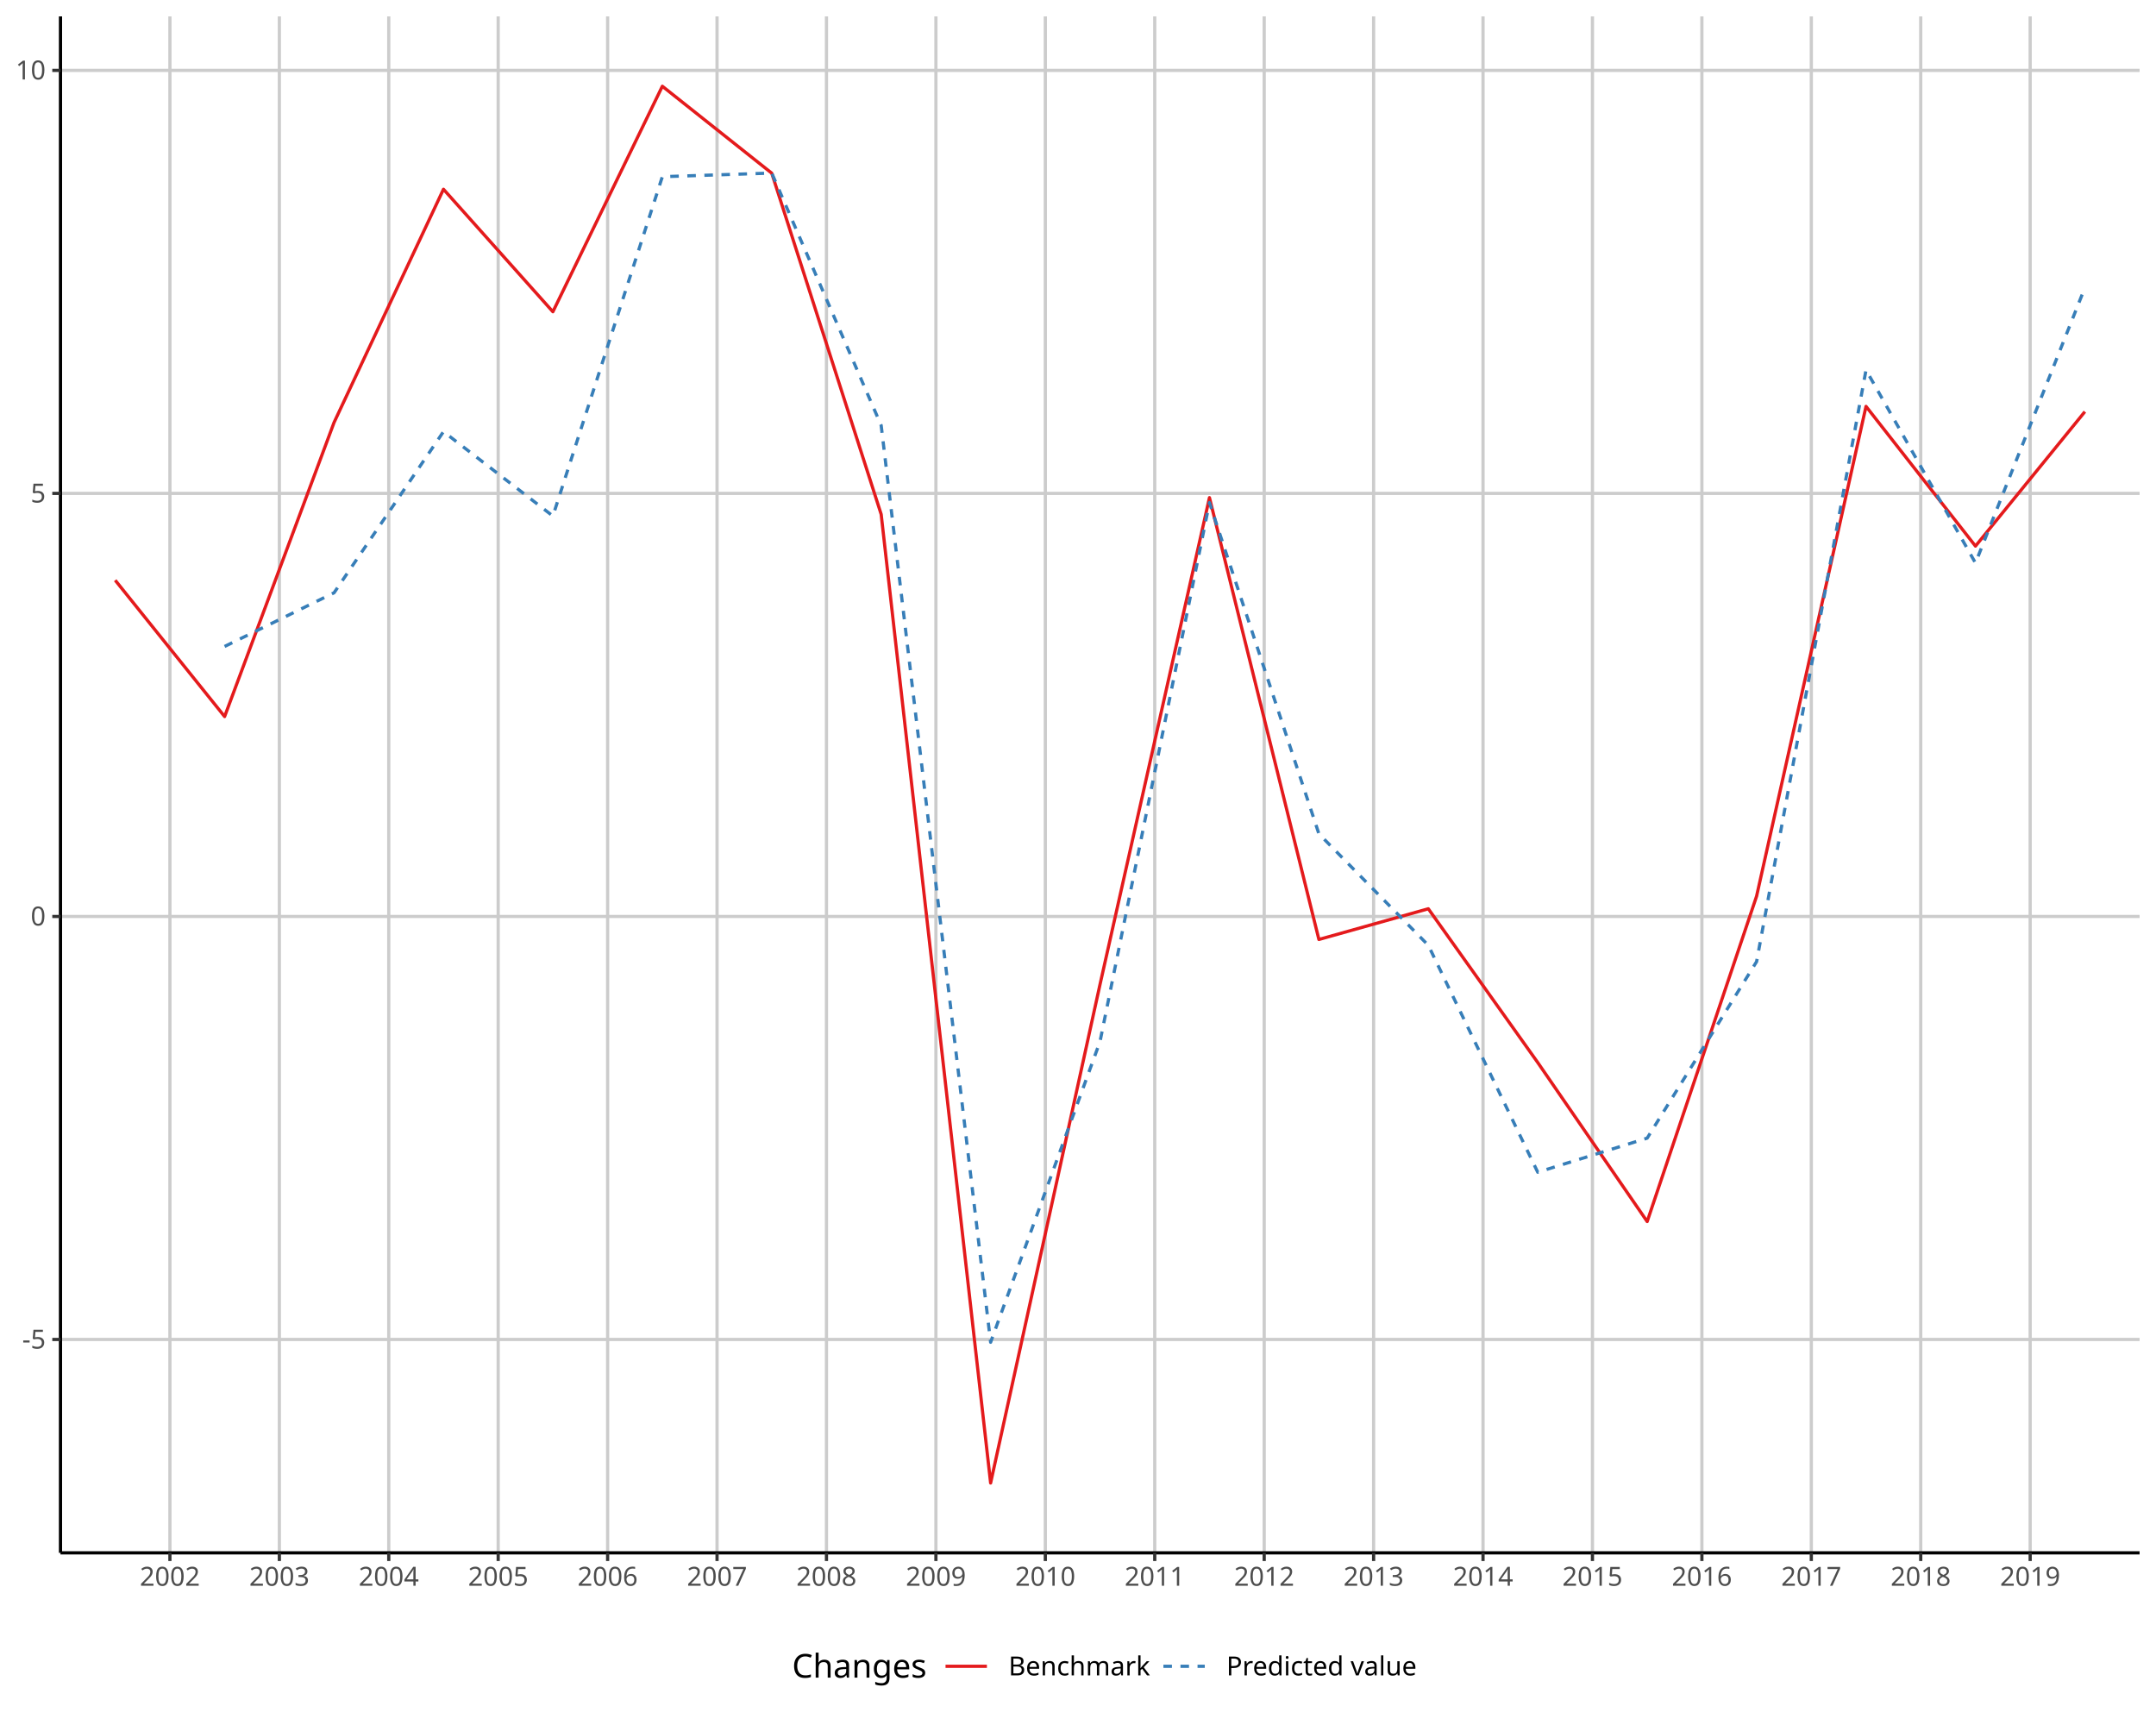
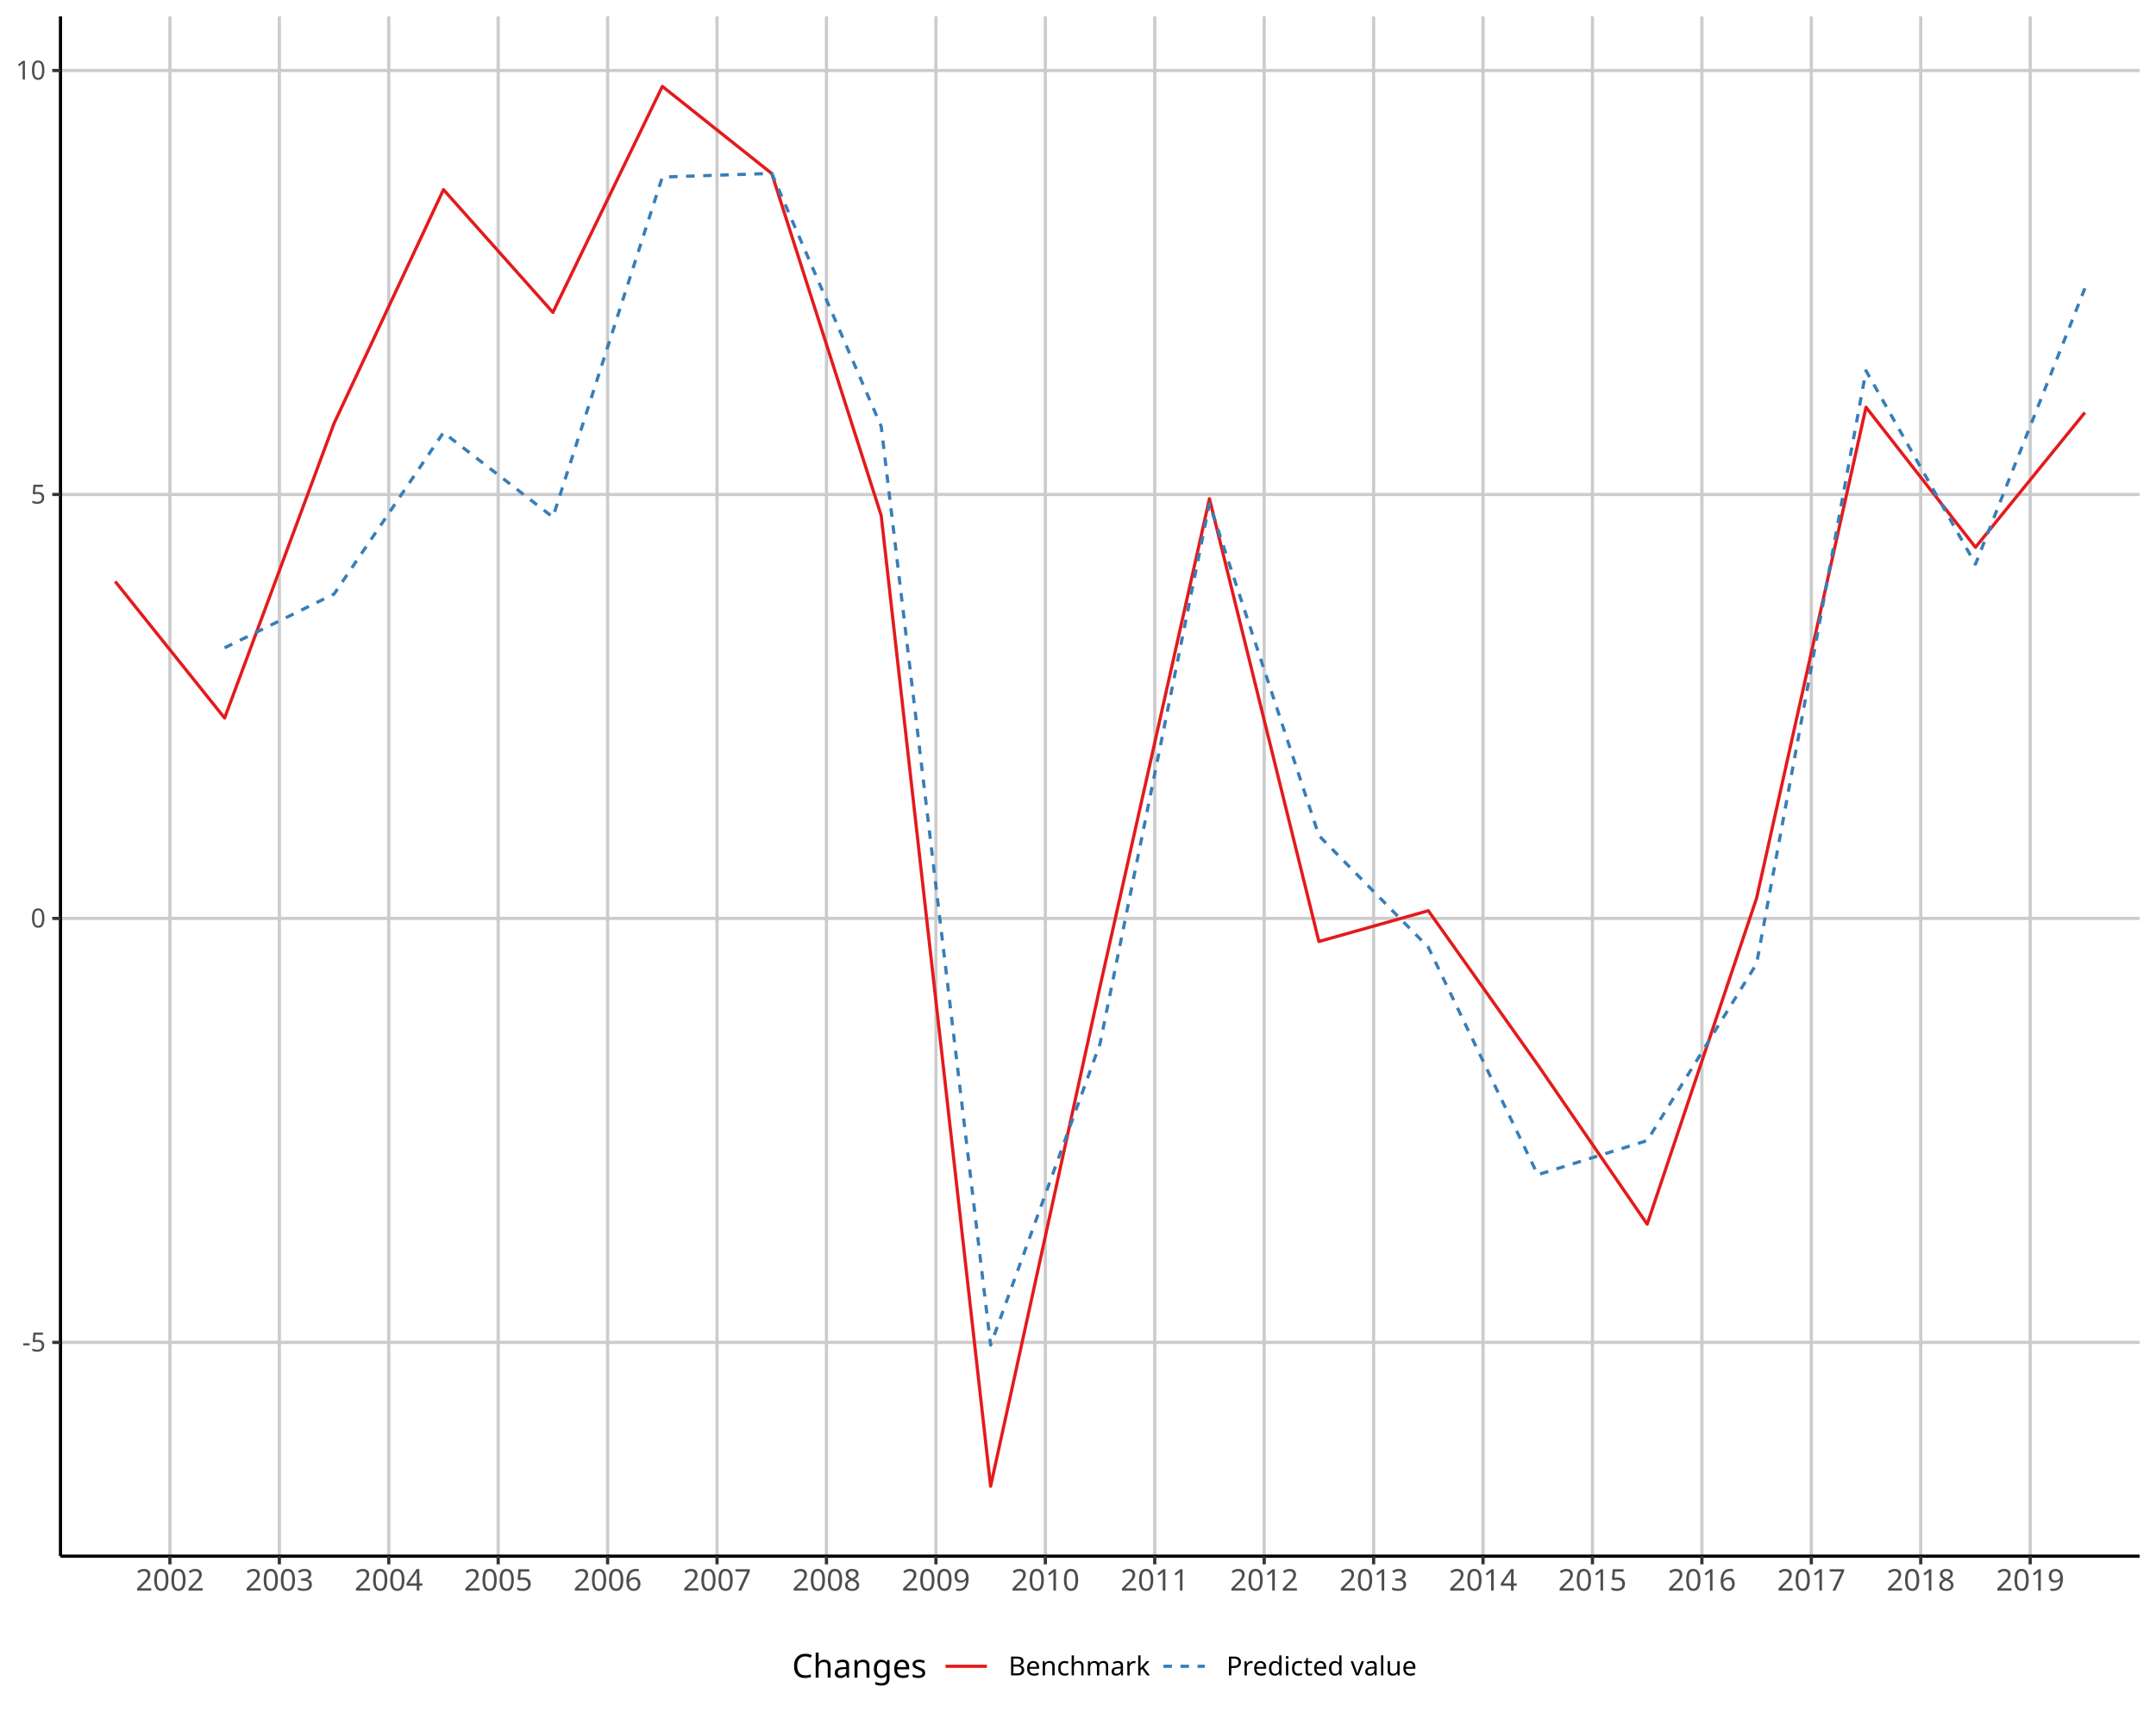
<svg xmlns="http://www.w3.org/2000/svg" class="svglite" data-engine-version="2.0" width="720.00pt" height="576.00pt" viewBox="0 0 720.00 576.00">
  <defs>
    <style type="text/css">
    .svglite line, .svglite polyline, .svglite polygon, .svglite path, .svglite rect, .svglite circle {
      fill: none;
      stroke: #000000;
      stroke-linecap: round;
      stroke-linejoin: round;
      stroke-miterlimit: 10.00;
    }
  </style>
  </defs>
  <rect width="100%" height="100%" style="stroke: none; fill: #FFFFFF;" />
  <defs>
    <clipPath id="cpMC4wMHw3MjAuMDB8MC4wMHw1NzYuMDA=">
      <rect x="0.00" y="0.00" width="720.00" height="576.00" />
    </clipPath>
  </defs>
  <g clip-path="url(#cpMC4wMHw3MjAuMDB8MC4wMHw1NzYuMDA=)">
    <rect x="0.00" y="0.00" width="720.00" height="576.00" style="stroke-width: 1.07; stroke: #FFFFFF; fill: #FFFFFF;" />
  </g>
  <defs>
-     <clipPath id="cpMjAuMjB8NzE0LjUyfDUuNDh8NTE4LjUx">
-       <rect x="20.20" y="5.48" width="694.32" height="513.03" />
+     <clipPath id="cpMjAuMjB8NzE0LjUyfDUuNDh8NTE5LjYz">
+       <rect x="20.20" y="5.48" width="694.32" height="514.15" />
    </clipPath>
  </defs>
-   <g clip-path="url(#cpMjAuMjB8NzE0LjUyfDUuNDh8NTE4LjUx)">
-     <rect x="20.20" y="5.48" width="694.32" height="513.03" style="stroke-width: 1.07; stroke: none; fill: #FFFFFF;" />
-     <polyline points="20.20,447.27 714.52,447.27 " style="stroke-width: 1.07; stroke: #CCCCCC; stroke-linecap: butt;" />
-     <polyline points="20.20,306.02 714.52,306.02 " style="stroke-width: 1.07; stroke: #CCCCCC; stroke-linecap: butt;" />
-     <polyline points="20.20,164.76 714.52,164.76 " style="stroke-width: 1.07; stroke: #CCCCCC; stroke-linecap: butt;" />
-     <polyline points="20.20,23.50 714.52,23.50 " style="stroke-width: 1.07; stroke: #CCCCCC; stroke-linecap: butt;" />
-     <polyline points="56.74,518.51 56.74,5.48 " style="stroke-width: 1.07; stroke: #CCCCCC; stroke-linecap: butt;" />
-     <polyline points="93.29,518.51 93.29,5.48 " style="stroke-width: 1.07; stroke: #CCCCCC; stroke-linecap: butt;" />
-     <polyline points="129.83,518.51 129.83,5.48 " style="stroke-width: 1.07; stroke: #CCCCCC; stroke-linecap: butt;" />
-     <polyline points="166.37,518.51 166.37,5.48 " style="stroke-width: 1.07; stroke: #CCCCCC; stroke-linecap: butt;" />
-     <polyline points="202.92,518.51 202.92,5.48 " style="stroke-width: 1.07; stroke: #CCCCCC; stroke-linecap: butt;" />
-     <polyline points="239.46,518.51 239.46,5.48 " style="stroke-width: 1.07; stroke: #CCCCCC; stroke-linecap: butt;" />
-     <polyline points="276.00,518.51 276.00,5.48 " style="stroke-width: 1.07; stroke: #CCCCCC; stroke-linecap: butt;" />
-     <polyline points="312.55,518.51 312.55,5.48 " style="stroke-width: 1.07; stroke: #CCCCCC; stroke-linecap: butt;" />
-     <polyline points="349.09,518.51 349.09,5.48 " style="stroke-width: 1.07; stroke: #CCCCCC; stroke-linecap: butt;" />
-     <polyline points="385.63,518.51 385.63,5.48 " style="stroke-width: 1.07; stroke: #CCCCCC; stroke-linecap: butt;" />
-     <polyline points="422.18,518.51 422.18,5.48 " style="stroke-width: 1.07; stroke: #CCCCCC; stroke-linecap: butt;" />
-     <polyline points="458.72,518.51 458.72,5.48 " style="stroke-width: 1.07; stroke: #CCCCCC; stroke-linecap: butt;" />
-     <polyline points="495.26,518.51 495.26,5.48 " style="stroke-width: 1.07; stroke: #CCCCCC; stroke-linecap: butt;" />
-     <polyline points="531.80,518.51 531.80,5.48 " style="stroke-width: 1.07; stroke: #CCCCCC; stroke-linecap: butt;" />
-     <polyline points="568.35,518.51 568.35,5.48 " style="stroke-width: 1.07; stroke: #CCCCCC; stroke-linecap: butt;" />
-     <polyline points="604.89,518.51 604.89,5.48 " style="stroke-width: 1.07; stroke: #CCCCCC; stroke-linecap: butt;" />
-     <polyline points="641.43,518.51 641.43,5.48 " style="stroke-width: 1.07; stroke: #CCCCCC; stroke-linecap: butt;" />
-     <polyline points="677.98,518.51 677.98,5.48 " style="stroke-width: 1.07; stroke: #CCCCCC; stroke-linecap: butt;" />
-     <polyline points="38.47,193.75 75.01,239.27 111.56,141.07 148.10,63.19 184.64,104.10 221.19,28.80 257.73,57.83 294.27,171.74 330.82,495.19 367.36,328.69 403.90,166.17 440.45,313.70 476.99,303.45 513.53,354.79 550.08,407.89 586.62,299.24 623.16,135.70 659.71,182.35 696.25,137.46 " style="stroke-width: 1.07; stroke: #E41A1C; stroke-linecap: butt;" />
-     <polyline points="75.01,215.86 111.56,197.94 148.10,144.13 184.64,172.31 221.19,59.00 257.73,57.79 294.27,142.05 330.82,448.20 367.36,347.76 403.90,167.84 440.45,278.43 476.99,315.65 513.53,391.42 550.08,380.04 586.62,321.10 623.16,123.55 659.71,187.99 696.25,96.07 " style="stroke-width: 1.07; stroke: #377EB8; stroke-dasharray: 2.85,2.85; stroke-linecap: butt;" />
+   <g clip-path="url(#cpMjAuMjB8NzE0LjUyfDUuNDh8NTE5LjYz)">
+     <rect x="20.20" y="5.48" width="694.32" height="514.15" style="stroke-width: 1.07; stroke: none; fill: #FFFFFF;" />
+     <polyline points="20.20,448.24 714.52,448.24 " style="stroke-width: 1.07; stroke: #CCCCCC; stroke-linecap: butt;" />
+     <polyline points="20.20,306.67 714.52,306.67 " style="stroke-width: 1.07; stroke: #CCCCCC; stroke-linecap: butt;" />
+     <polyline points="20.20,165.11 714.52,165.11 " style="stroke-width: 1.07; stroke: #CCCCCC; stroke-linecap: butt;" />
+     <polyline points="20.20,23.54 714.52,23.54 " style="stroke-width: 1.07; stroke: #CCCCCC; stroke-linecap: butt;" />
+     <polyline points="56.74,519.63 56.74,5.48 " style="stroke-width: 1.07; stroke: #CCCCCC; stroke-linecap: butt;" />
+     <polyline points="93.29,519.63 93.29,5.48 " style="stroke-width: 1.07; stroke: #CCCCCC; stroke-linecap: butt;" />
+     <polyline points="129.83,519.63 129.83,5.48 " style="stroke-width: 1.07; stroke: #CCCCCC; stroke-linecap: butt;" />
+     <polyline points="166.37,519.63 166.37,5.48 " style="stroke-width: 1.07; stroke: #CCCCCC; stroke-linecap: butt;" />
+     <polyline points="202.92,519.63 202.92,5.48 " style="stroke-width: 1.07; stroke: #CCCCCC; stroke-linecap: butt;" />
+     <polyline points="239.46,519.63 239.46,5.48 " style="stroke-width: 1.07; stroke: #CCCCCC; stroke-linecap: butt;" />
+     <polyline points="276.00,519.63 276.00,5.48 " style="stroke-width: 1.07; stroke: #CCCCCC; stroke-linecap: butt;" />
+     <polyline points="312.55,519.63 312.55,5.48 " style="stroke-width: 1.07; stroke: #CCCCCC; stroke-linecap: butt;" />
+     <polyline points="349.09,519.63 349.09,5.48 " style="stroke-width: 1.07; stroke: #CCCCCC; stroke-linecap: butt;" />
+     <polyline points="385.63,519.63 385.63,5.48 " style="stroke-width: 1.07; stroke: #CCCCCC; stroke-linecap: butt;" />
+     <polyline points="422.18,519.63 422.18,5.48 " style="stroke-width: 1.07; stroke: #CCCCCC; stroke-linecap: butt;" />
+     <polyline points="458.72,519.63 458.72,5.48 " style="stroke-width: 1.07; stroke: #CCCCCC; stroke-linecap: butt;" />
+     <polyline points="495.26,519.63 495.26,5.48 " style="stroke-width: 1.07; stroke: #CCCCCC; stroke-linecap: butt;" />
+     <polyline points="531.80,519.63 531.80,5.48 " style="stroke-width: 1.07; stroke: #CCCCCC; stroke-linecap: butt;" />
+     <polyline points="568.35,519.63 568.35,5.48 " style="stroke-width: 1.07; stroke: #CCCCCC; stroke-linecap: butt;" />
+     <polyline points="604.89,519.63 604.89,5.48 " style="stroke-width: 1.07; stroke: #CCCCCC; stroke-linecap: butt;" />
+     <polyline points="641.43,519.63 641.43,5.48 " style="stroke-width: 1.07; stroke: #CCCCCC; stroke-linecap: butt;" />
+     <polyline points="677.98,519.63 677.98,5.48 " style="stroke-width: 1.07; stroke: #CCCCCC; stroke-linecap: butt;" />
+     <polyline points="38.47,194.16 75.01,239.77 111.56,141.37 148.10,63.32 184.64,104.32 221.19,28.85 257.73,57.94 294.27,172.10 330.82,496.25 367.36,329.40 403.90,166.52 440.45,314.38 476.99,304.10 513.53,355.55 550.08,408.77 586.62,299.88 623.16,135.98 659.71,182.74 696.25,137.75 " style="stroke-width: 1.07; stroke: #E41A1C; stroke-linecap: butt;" />
+     <polyline points="75.01,216.32 111.56,198.36 148.10,144.43 184.64,172.68 221.19,59.12 257.73,57.90 294.27,142.35 330.82,449.16 367.36,348.50 403.90,168.19 440.45,279.02 476.99,316.32 513.53,392.26 550.08,380.86 586.62,321.79 623.16,123.80 659.71,188.38 696.25,96.27 " style="stroke-width: 1.07; stroke: #377EB8; stroke-dasharray: 2.85,2.85; stroke-linecap: butt;" />
  </g>
  <g clip-path="url(#cpMC4wMHw3MjAuMDB8MC4wMHw1NzYuMDA=)">
-     <polyline points="20.20,518.51 20.20,5.48 " style="stroke-width: 1.07; stroke-linecap: butt;" />
-     <text x="15.27" y="450.30" text-anchor="end" style="font-size: 8.80px; fill: #4D4D4D; font-family: sans;" textLength="7.82px" lengthAdjust="spacingAndGlyphs">-5</text>
-     <text x="15.27" y="309.04" text-anchor="end" style="font-size: 8.80px; fill: #4D4D4D; font-family: sans;" textLength="4.89px" lengthAdjust="spacingAndGlyphs">0</text>
-     <text x="15.27" y="167.79" text-anchor="end" style="font-size: 8.80px; fill: #4D4D4D; font-family: sans;" textLength="4.89px" lengthAdjust="spacingAndGlyphs">5</text>
-     <text x="15.27" y="26.53" text-anchor="end" style="font-size: 8.80px; fill: #4D4D4D; font-family: sans;" textLength="9.79px" lengthAdjust="spacingAndGlyphs">10</text>
-     <polyline points="17.46,447.27 20.20,447.27 " style="stroke-width: 1.07; stroke: #333333; stroke-linecap: butt;" />
-     <polyline points="17.46,306.02 20.20,306.02 " style="stroke-width: 1.07; stroke: #333333; stroke-linecap: butt;" />
-     <polyline points="17.46,164.76 20.20,164.76 " style="stroke-width: 1.07; stroke: #333333; stroke-linecap: butt;" />
-     <polyline points="17.46,23.50 20.20,23.50 " style="stroke-width: 1.07; stroke: #333333; stroke-linecap: butt;" />
-     <polyline points="20.20,518.51 714.52,518.51 " style="stroke-width: 1.07; stroke-linecap: butt;" />
-     <polyline points="56.74,521.25 56.74,518.51 " style="stroke-width: 1.07; stroke: #333333; stroke-linecap: butt;" />
-     <polyline points="93.29,521.25 93.29,518.51 " style="stroke-width: 1.07; stroke: #333333; stroke-linecap: butt;" />
-     <polyline points="129.83,521.25 129.83,518.51 " style="stroke-width: 1.07; stroke: #333333; stroke-linecap: butt;" />
-     <polyline points="166.37,521.25 166.37,518.51 " style="stroke-width: 1.07; stroke: #333333; stroke-linecap: butt;" />
-     <polyline points="202.92,521.25 202.92,518.51 " style="stroke-width: 1.07; stroke: #333333; stroke-linecap: butt;" />
-     <polyline points="239.46,521.25 239.46,518.51 " style="stroke-width: 1.07; stroke: #333333; stroke-linecap: butt;" />
-     <polyline points="276.00,521.25 276.00,518.51 " style="stroke-width: 1.07; stroke: #333333; stroke-linecap: butt;" />
-     <polyline points="312.55,521.25 312.55,518.51 " style="stroke-width: 1.07; stroke: #333333; stroke-linecap: butt;" />
-     <polyline points="349.09,521.25 349.09,518.51 " style="stroke-width: 1.07; stroke: #333333; stroke-linecap: butt;" />
-     <polyline points="385.63,521.25 385.63,518.51 " style="stroke-width: 1.07; stroke: #333333; stroke-linecap: butt;" />
-     <polyline points="422.18,521.25 422.18,518.51 " style="stroke-width: 1.07; stroke: #333333; stroke-linecap: butt;" />
-     <polyline points="458.72,521.25 458.72,518.51 " style="stroke-width: 1.07; stroke: #333333; stroke-linecap: butt;" />
-     <polyline points="495.26,521.25 495.26,518.51 " style="stroke-width: 1.07; stroke: #333333; stroke-linecap: butt;" />
-     <polyline points="531.80,521.25 531.80,518.51 " style="stroke-width: 1.07; stroke: #333333; stroke-linecap: butt;" />
-     <polyline points="568.35,521.25 568.35,518.51 " style="stroke-width: 1.07; stroke: #333333; stroke-linecap: butt;" />
-     <polyline points="604.89,521.25 604.89,518.51 " style="stroke-width: 1.07; stroke: #333333; stroke-linecap: butt;" />
-     <polyline points="641.43,521.25 641.43,518.51 " style="stroke-width: 1.07; stroke: #333333; stroke-linecap: butt;" />
-     <polyline points="677.98,521.25 677.98,518.51 " style="stroke-width: 1.07; stroke: #333333; stroke-linecap: butt;" />
-     <text x="56.74" y="529.50" text-anchor="middle" style="font-size: 8.80px; fill: #4D4D4D; font-family: sans;" textLength="19.58px" lengthAdjust="spacingAndGlyphs">2002</text>
-     <text x="93.29" y="529.50" text-anchor="middle" style="font-size: 8.80px; fill: #4D4D4D; font-family: sans;" textLength="19.58px" lengthAdjust="spacingAndGlyphs">2003</text>
-     <text x="129.83" y="529.50" text-anchor="middle" style="font-size: 8.80px; fill: #4D4D4D; font-family: sans;" textLength="19.58px" lengthAdjust="spacingAndGlyphs">2004</text>
-     <text x="166.37" y="529.50" text-anchor="middle" style="font-size: 8.80px; fill: #4D4D4D; font-family: sans;" textLength="19.58px" lengthAdjust="spacingAndGlyphs">2005</text>
-     <text x="202.92" y="529.50" text-anchor="middle" style="font-size: 8.80px; fill: #4D4D4D; font-family: sans;" textLength="19.58px" lengthAdjust="spacingAndGlyphs">2006</text>
-     <text x="239.46" y="529.50" text-anchor="middle" style="font-size: 8.80px; fill: #4D4D4D; font-family: sans;" textLength="19.58px" lengthAdjust="spacingAndGlyphs">2007</text>
-     <text x="276.00" y="529.50" text-anchor="middle" style="font-size: 8.80px; fill: #4D4D4D; font-family: sans;" textLength="19.58px" lengthAdjust="spacingAndGlyphs">2008</text>
-     <text x="312.55" y="529.50" text-anchor="middle" style="font-size: 8.80px; fill: #4D4D4D; font-family: sans;" textLength="19.58px" lengthAdjust="spacingAndGlyphs">2009</text>
-     <text x="349.09" y="529.50" text-anchor="middle" style="font-size: 8.80px; fill: #4D4D4D; font-family: sans;" textLength="19.58px" lengthAdjust="spacingAndGlyphs">2010</text>
-     <text x="385.63" y="529.50" text-anchor="middle" style="font-size: 8.80px; fill: #4D4D4D; font-family: sans;" textLength="19.58px" lengthAdjust="spacingAndGlyphs">2011</text>
-     <text x="422.18" y="529.50" text-anchor="middle" style="font-size: 8.80px; fill: #4D4D4D; font-family: sans;" textLength="19.58px" lengthAdjust="spacingAndGlyphs">2012</text>
-     <text x="458.72" y="529.50" text-anchor="middle" style="font-size: 8.80px; fill: #4D4D4D; font-family: sans;" textLength="19.58px" lengthAdjust="spacingAndGlyphs">2013</text>
-     <text x="495.26" y="529.50" text-anchor="middle" style="font-size: 8.80px; fill: #4D4D4D; font-family: sans;" textLength="19.58px" lengthAdjust="spacingAndGlyphs">2014</text>
-     <text x="531.80" y="529.50" text-anchor="middle" style="font-size: 8.80px; fill: #4D4D4D; font-family: sans;" textLength="19.58px" lengthAdjust="spacingAndGlyphs">2015</text>
-     <text x="568.35" y="529.50" text-anchor="middle" style="font-size: 8.80px; fill: #4D4D4D; font-family: sans;" textLength="19.58px" lengthAdjust="spacingAndGlyphs">2016</text>
-     <text x="604.89" y="529.50" text-anchor="middle" style="font-size: 8.80px; fill: #4D4D4D; font-family: sans;" textLength="19.58px" lengthAdjust="spacingAndGlyphs">2017</text>
-     <text x="641.43" y="529.50" text-anchor="middle" style="font-size: 8.80px; fill: #4D4D4D; font-family: sans;" textLength="19.58px" lengthAdjust="spacingAndGlyphs">2018</text>
-     <text x="677.98" y="529.50" text-anchor="middle" style="font-size: 8.80px; fill: #4D4D4D; font-family: sans;" textLength="19.58px" lengthAdjust="spacingAndGlyphs">2019</text>
+     <polyline points="20.20,519.63 20.20,5.48 " style="stroke-width: 1.07; stroke-linecap: butt;" />
+     <text x="15.27" y="451.26" text-anchor="end" style="font-size: 8.80px; fill: #4D4D4D; font-family: sans;" textLength="7.82px" lengthAdjust="spacingAndGlyphs">-5</text>
+     <text x="15.27" y="309.70" text-anchor="end" style="font-size: 8.80px; fill: #4D4D4D; font-family: sans;" textLength="4.89px" lengthAdjust="spacingAndGlyphs">0</text>
+     <text x="15.27" y="168.14" text-anchor="end" style="font-size: 8.80px; fill: #4D4D4D; font-family: sans;" textLength="4.89px" lengthAdjust="spacingAndGlyphs">5</text>
+     <text x="15.27" y="26.57" text-anchor="end" style="font-size: 8.80px; fill: #4D4D4D; font-family: sans;" textLength="9.79px" lengthAdjust="spacingAndGlyphs">10</text>
+     <polyline points="17.46,448.24 20.20,448.24 " style="stroke-width: 1.07; stroke: #333333; stroke-linecap: butt;" />
+     <polyline points="17.46,306.67 20.20,306.67 " style="stroke-width: 1.07; stroke: #333333; stroke-linecap: butt;" />
+     <polyline points="17.46,165.11 20.20,165.11 " style="stroke-width: 1.07; stroke: #333333; stroke-linecap: butt;" />
+     <polyline points="17.46,23.54 20.20,23.54 " style="stroke-width: 1.07; stroke: #333333; stroke-linecap: butt;" />
+     <polyline points="20.20,519.63 714.52,519.63 " style="stroke-width: 1.07; stroke-linecap: butt;" />
+     <polyline points="56.74,522.36 56.74,519.63 " style="stroke-width: 1.07; stroke: #333333; stroke-linecap: butt;" />
+     <polyline points="93.29,522.36 93.29,519.63 " style="stroke-width: 1.07; stroke: #333333; stroke-linecap: butt;" />
+     <polyline points="129.83,522.36 129.83,519.63 " style="stroke-width: 1.07; stroke: #333333; stroke-linecap: butt;" />
+     <polyline points="166.37,522.36 166.37,519.63 " style="stroke-width: 1.07; stroke: #333333; stroke-linecap: butt;" />
+     <polyline points="202.92,522.36 202.92,519.63 " style="stroke-width: 1.07; stroke: #333333; stroke-linecap: butt;" />
+     <polyline points="239.46,522.36 239.46,519.63 " style="stroke-width: 1.07; stroke: #333333; stroke-linecap: butt;" />
+     <polyline points="276.00,522.36 276.00,519.63 " style="stroke-width: 1.07; stroke: #333333; stroke-linecap: butt;" />
+     <polyline points="312.55,522.36 312.55,519.63 " style="stroke-width: 1.07; stroke: #333333; stroke-linecap: butt;" />
+     <polyline points="349.09,522.36 349.09,519.63 " style="stroke-width: 1.07; stroke: #333333; stroke-linecap: butt;" />
+     <polyline points="385.63,522.36 385.63,519.63 " style="stroke-width: 1.07; stroke: #333333; stroke-linecap: butt;" />
+     <polyline points="422.18,522.36 422.18,519.63 " style="stroke-width: 1.07; stroke: #333333; stroke-linecap: butt;" />
+     <polyline points="458.72,522.36 458.72,519.63 " style="stroke-width: 1.07; stroke: #333333; stroke-linecap: butt;" />
+     <polyline points="495.26,522.36 495.26,519.63 " style="stroke-width: 1.07; stroke: #333333; stroke-linecap: butt;" />
+     <polyline points="531.80,522.36 531.80,519.63 " style="stroke-width: 1.07; stroke: #333333; stroke-linecap: butt;" />
+     <polyline points="568.35,522.36 568.35,519.63 " style="stroke-width: 1.07; stroke: #333333; stroke-linecap: butt;" />
+     <polyline points="604.89,522.36 604.89,519.63 " style="stroke-width: 1.07; stroke: #333333; stroke-linecap: butt;" />
+     <polyline points="641.43,522.36 641.43,519.63 " style="stroke-width: 1.07; stroke: #333333; stroke-linecap: butt;" />
+     <polyline points="677.98,522.36 677.98,519.63 " style="stroke-width: 1.07; stroke: #333333; stroke-linecap: butt;" />
+     <text x="56.74" y="531.12" text-anchor="middle" style="font-size: 10.00px; fill: #4D4D4D; font-family: sans;" textLength="22.25px" lengthAdjust="spacingAndGlyphs">2002</text>
+     <text x="93.29" y="531.12" text-anchor="middle" style="font-size: 10.00px; fill: #4D4D4D; font-family: sans;" textLength="22.25px" lengthAdjust="spacingAndGlyphs">2003</text>
+     <text x="129.83" y="531.12" text-anchor="middle" style="font-size: 10.00px; fill: #4D4D4D; font-family: sans;" textLength="22.25px" lengthAdjust="spacingAndGlyphs">2004</text>
+     <text x="166.37" y="531.12" text-anchor="middle" style="font-size: 10.00px; fill: #4D4D4D; font-family: sans;" textLength="22.25px" lengthAdjust="spacingAndGlyphs">2005</text>
+     <text x="202.92" y="531.12" text-anchor="middle" style="font-size: 10.00px; fill: #4D4D4D; font-family: sans;" textLength="22.25px" lengthAdjust="spacingAndGlyphs">2006</text>
+     <text x="239.46" y="531.12" text-anchor="middle" style="font-size: 10.00px; fill: #4D4D4D; font-family: sans;" textLength="22.25px" lengthAdjust="spacingAndGlyphs">2007</text>
+     <text x="276.00" y="531.12" text-anchor="middle" style="font-size: 10.00px; fill: #4D4D4D; font-family: sans;" textLength="22.25px" lengthAdjust="spacingAndGlyphs">2008</text>
+     <text x="312.55" y="531.12" text-anchor="middle" style="font-size: 10.00px; fill: #4D4D4D; font-family: sans;" textLength="22.25px" lengthAdjust="spacingAndGlyphs">2009</text>
+     <text x="349.09" y="531.12" text-anchor="middle" style="font-size: 10.00px; fill: #4D4D4D; font-family: sans;" textLength="22.25px" lengthAdjust="spacingAndGlyphs">2010</text>
+     <text x="385.63" y="531.12" text-anchor="middle" style="font-size: 10.00px; fill: #4D4D4D; font-family: sans;" textLength="22.25px" lengthAdjust="spacingAndGlyphs">2011</text>
+     <text x="422.18" y="531.12" text-anchor="middle" style="font-size: 10.00px; fill: #4D4D4D; font-family: sans;" textLength="22.25px" lengthAdjust="spacingAndGlyphs">2012</text>
+     <text x="458.72" y="531.12" text-anchor="middle" style="font-size: 10.00px; fill: #4D4D4D; font-family: sans;" textLength="22.25px" lengthAdjust="spacingAndGlyphs">2013</text>
+     <text x="495.26" y="531.12" text-anchor="middle" style="font-size: 10.00px; fill: #4D4D4D; font-family: sans;" textLength="22.25px" lengthAdjust="spacingAndGlyphs">2014</text>
+     <text x="531.80" y="531.12" text-anchor="middle" style="font-size: 10.00px; fill: #4D4D4D; font-family: sans;" textLength="22.25px" lengthAdjust="spacingAndGlyphs">2015</text>
+     <text x="568.35" y="531.12" text-anchor="middle" style="font-size: 10.00px; fill: #4D4D4D; font-family: sans;" textLength="22.25px" lengthAdjust="spacingAndGlyphs">2016</text>
+     <text x="604.89" y="531.12" text-anchor="middle" style="font-size: 10.00px; fill: #4D4D4D; font-family: sans;" textLength="22.25px" lengthAdjust="spacingAndGlyphs">2017</text>
+     <text x="641.43" y="531.12" text-anchor="middle" style="font-size: 10.00px; fill: #4D4D4D; font-family: sans;" textLength="22.25px" lengthAdjust="spacingAndGlyphs">2018</text>
+     <text x="677.98" y="531.12" text-anchor="middle" style="font-size: 10.00px; fill: #4D4D4D; font-family: sans;" textLength="22.25px" lengthAdjust="spacingAndGlyphs">2019</text>
    <rect x="259.03" y="542.28" width="216.67" height="28.24" style="stroke-width: 1.07; stroke: none; fill: #FFFFFF;" />
    <text x="264.51" y="560.19" style="font-size: 11.00px; font-family: sans;" textLength="44.04px" lengthAdjust="spacingAndGlyphs">Changes</text>
    <line x1="315.76" y1="556.40" x2="329.58" y2="556.40" style="stroke-width: 1.07; stroke: #E41A1C; stroke-linecap: butt;" />
    <line x1="388.52" y1="556.40" x2="402.34" y2="556.40" style="stroke-width: 1.07; stroke: #377EB8; stroke-dasharray: 2.85,2.85; stroke-linecap: butt;" />
    <text x="336.79" y="559.43" style="font-size: 8.80px; font-family: sans;" textLength="44.52px" lengthAdjust="spacingAndGlyphs">Benchmark</text>
    <text x="409.55" y="559.43" style="font-size: 8.80px; font-family: sans;" textLength="60.67px" lengthAdjust="spacingAndGlyphs">Predicted value</text>
  </g>
</svg>
